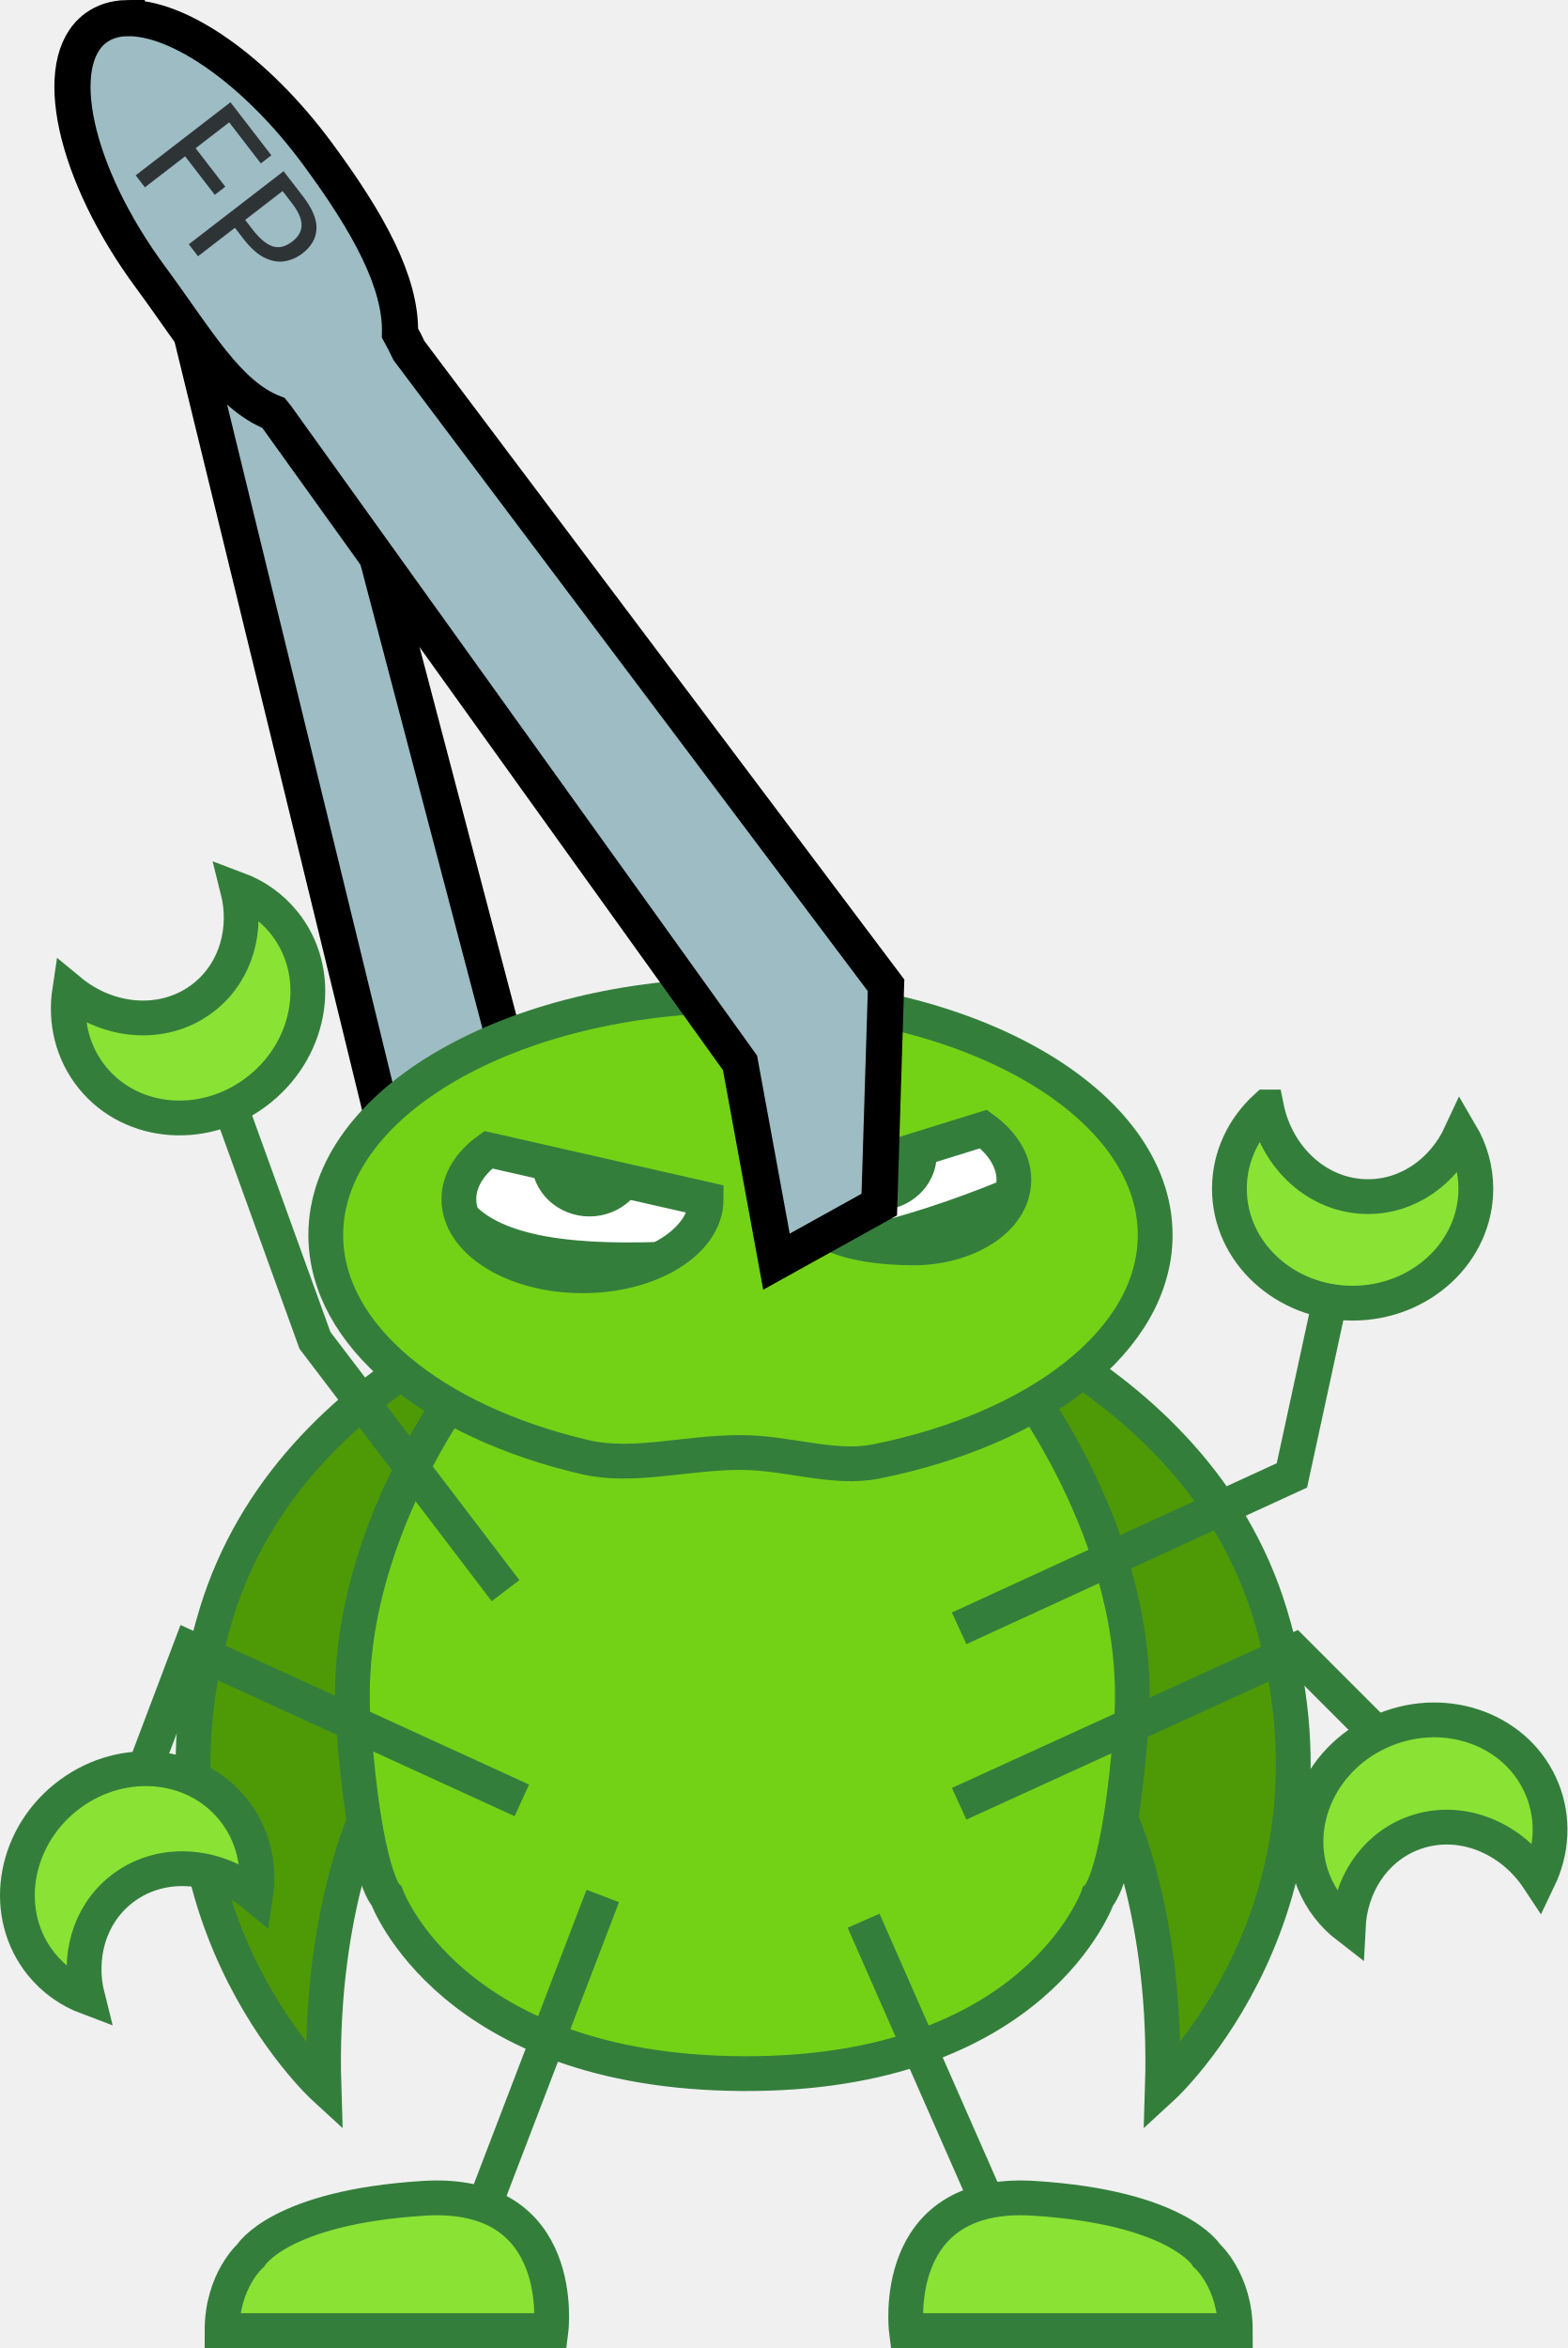
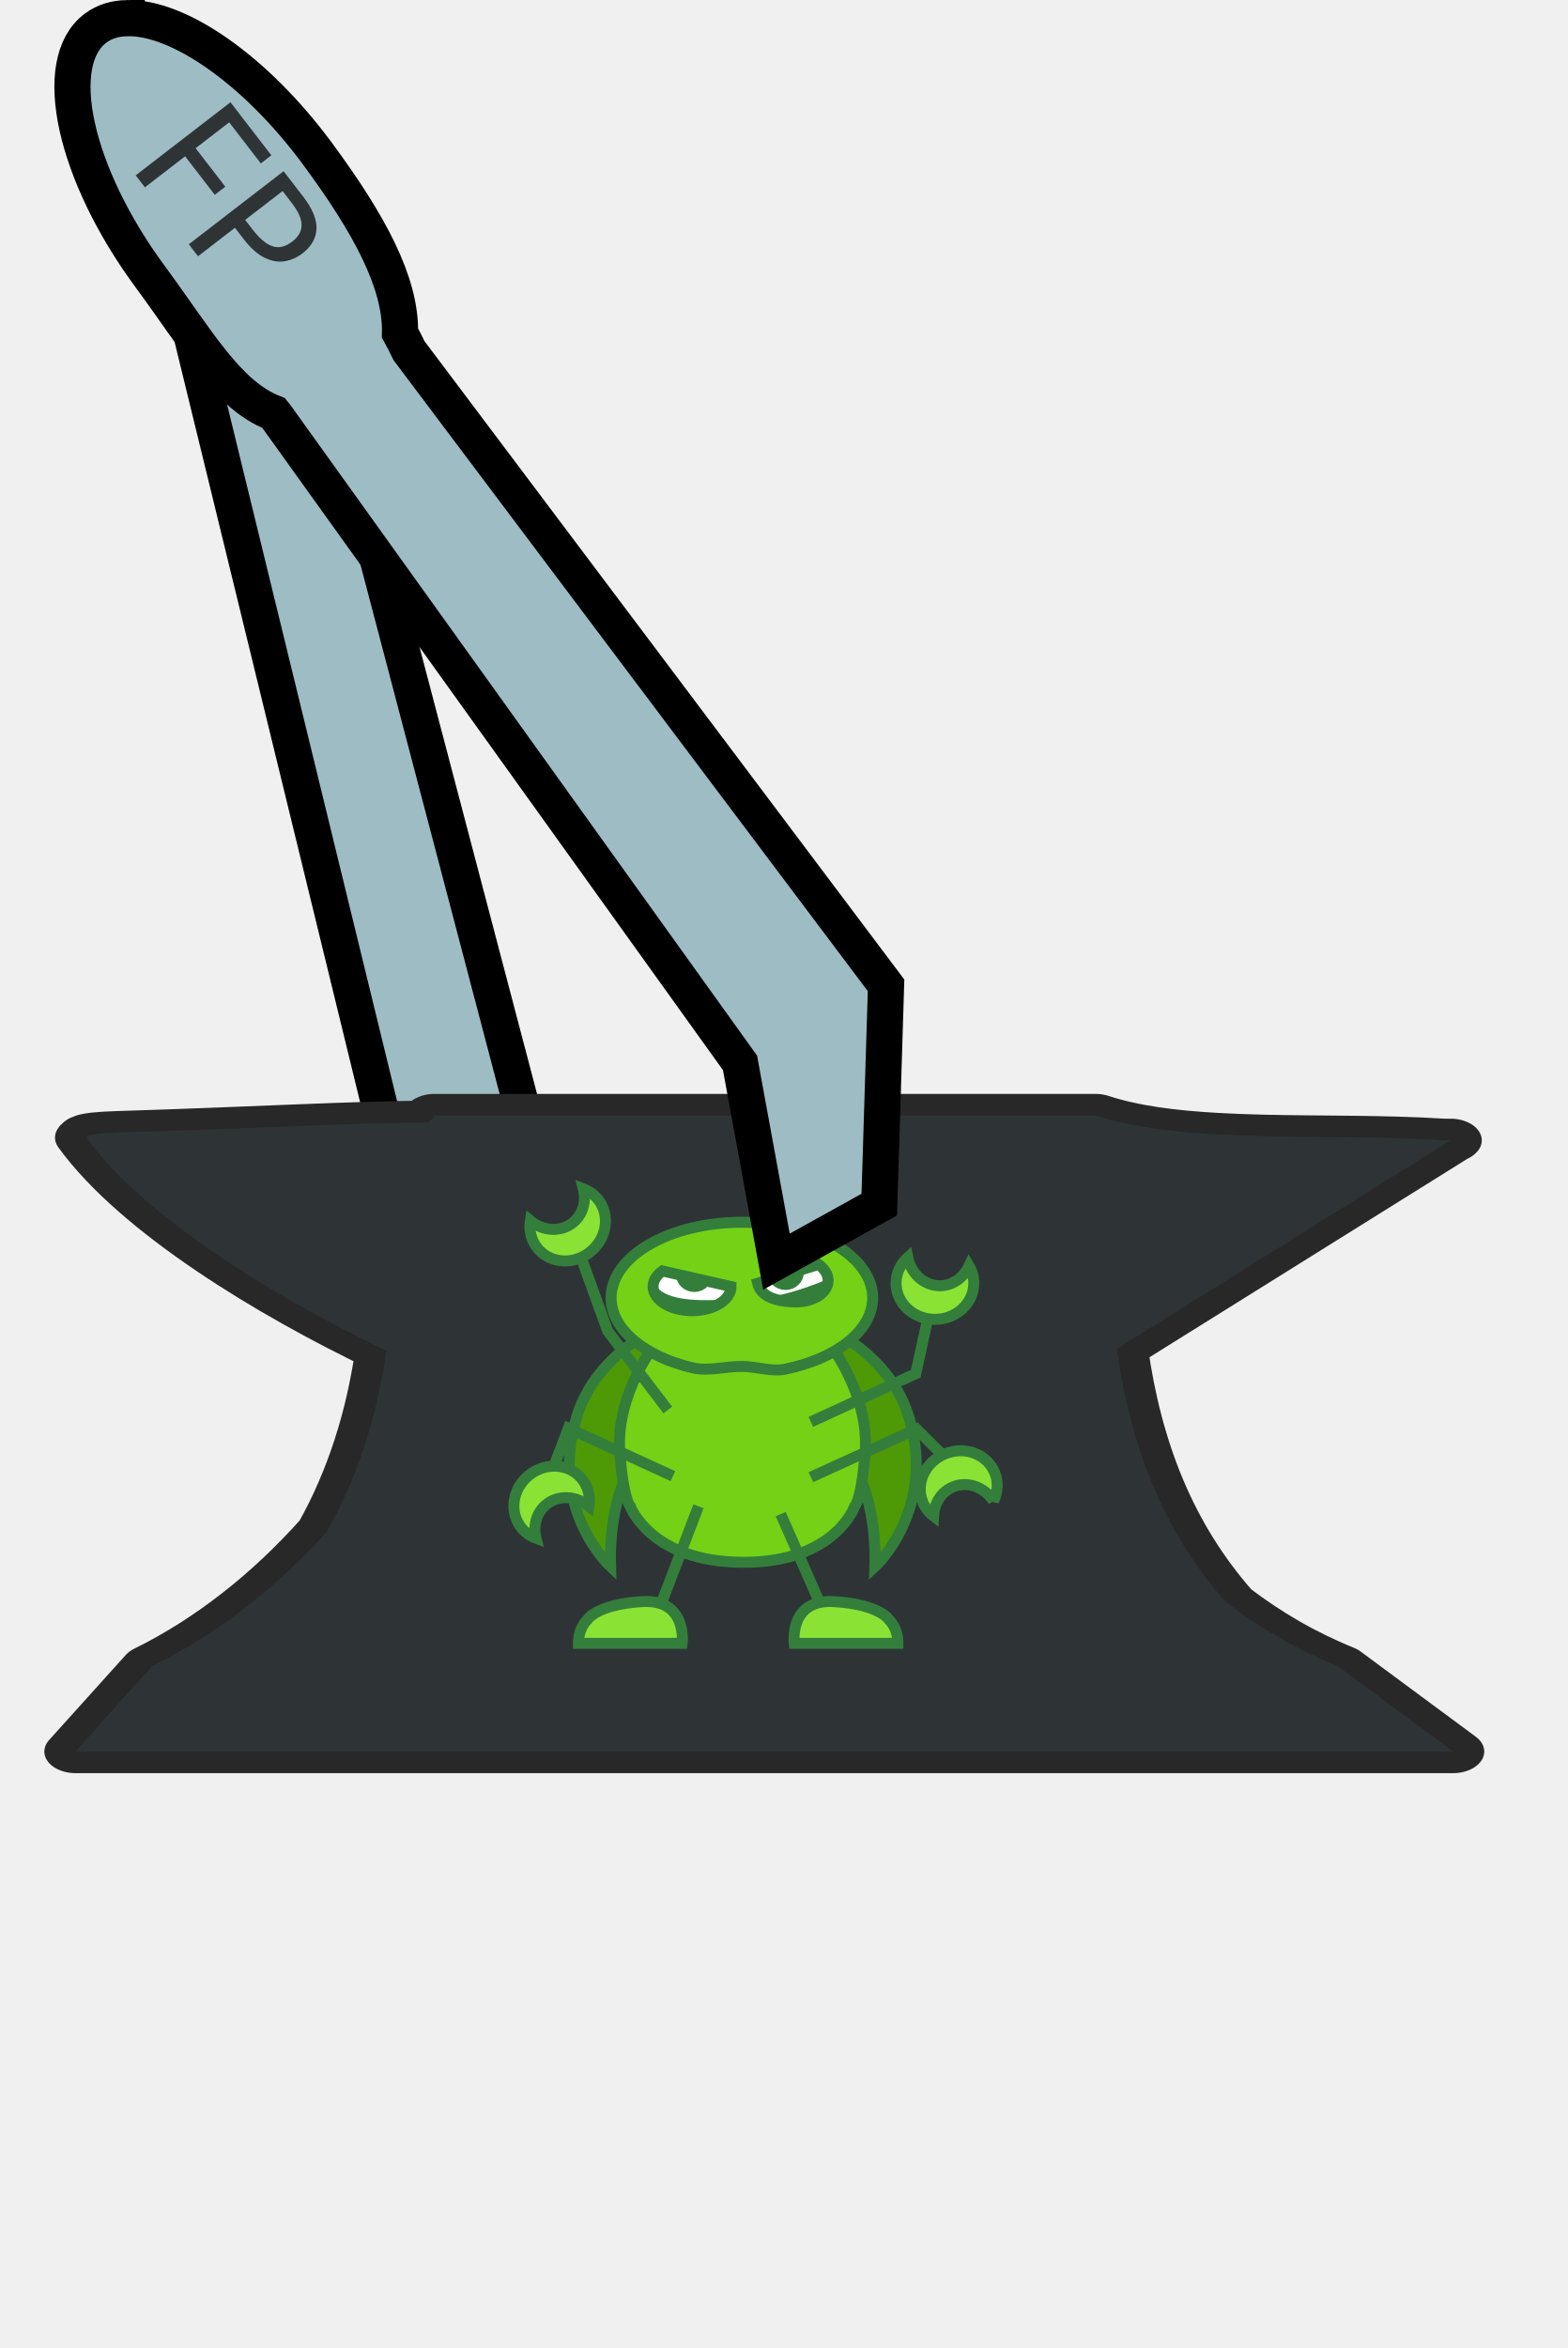
<svg xmlns="http://www.w3.org/2000/svg" xmlns:xlink="http://www.w3.org/1999/xlink" width="346.851" height="519.42" id="svg2" version="1.0">
  <defs id="defs4">
    <linearGradient y2="1.75" x2="56.994" y1="16.744" x1="55.207" gradientTransform="matrix(0.834879,0,0,0.468084,273.256,475.797)" gradientUnits="userSpaceOnUse" id="linearGradient2592" xlink:href="#linearGradient5529" />
    <linearGradient id="linearGradient2474">
      <stop style="stop-color: rgb(130, 130, 130); stop-opacity: 1;" offset="0" id="stop2476" />
      <stop style="stop-color: rgb(5, 5, 5); stop-opacity: 1;" offset="1" id="stop2478" />
    </linearGradient>
    <linearGradient id="linearGradient2480">
      <stop style="stop-color: black; stop-opacity: 1;" offset="0" id="stop2482" />
      <stop style="stop-color: rgb(211, 211, 211); stop-opacity: 0;" offset="1" id="stop2484" />
    </linearGradient>
    <linearGradient id="linearGradient2486">
      <stop style="stop-color: rgb(1, 1, 1); stop-opacity: 1;" offset="0" id="stop2488" />
      <stop style="stop-color: rgb(54, 54, 54); stop-opacity: 1;" offset="1" id="stop2490" />
    </linearGradient>
    <linearGradient xlink:href="#linearGradient5529" id="linearGradient2492" x1="53.616" y1="25.141" x2="55.366" y2="3.674" gradientUnits="userSpaceOnUse" />
    <linearGradient xlink:href="#linearGradient5529" id="linearGradient2494" x1="52.587" y1="42.964" x2="52.587" y2="23.705" gradientUnits="userSpaceOnUse" />
    <linearGradient xlink:href="#linearGradient5547" id="linearGradient2496" x1="86.267" y1="6.738" x2="86.871" y2="12.48" gradientUnits="userSpaceOnUse" />
    <linearGradient xlink:href="#linearGradient5547" id="linearGradient2498" x1="279.955" y1="494.68" x2="278.956" y2="504.062" gradientUnits="userSpaceOnUse" />
    <linearGradient xlink:href="#linearGradient5547" id="linearGradient2500" x1="52.62" y1="6.402" x2="54.429" y2="33.652" gradientUnits="userSpaceOnUse" />
    <linearGradient xlink:href="#linearGradient6477" id="linearGradient2502" x1="51.37" y1="31.824" x2="56.679" y2="-9.426" gradientUnits="userSpaceOnUse" />
    <linearGradient xlink:href="#linearGradient6477" id="linearGradient2504" gradientUnits="userSpaceOnUse" x1="49.87" y1="50.574" x2="54.558" y2="-1.647" />
    <linearGradient xlink:href="#linearGradient6477" id="linearGradient2506" gradientUnits="userSpaceOnUse" x1="268.62" y1="528.574" x2="275.179" y2="478.824" />
    <linearGradient xlink:href="#linearGradient5529" id="linearGradient2508" gradientUnits="userSpaceOnUse" x1="52.587" y1="42.964" x2="52.587" y2="30.652" gradientTransform="matrix(0.985196,0,0,0.984851,261.08,488.737)" />
    <linearGradient xlink:href="#linearGradient6477" id="linearGradient2510" gradientUnits="userSpaceOnUse" x1="51.37" y1="31.824" x2="56.679" y2="-9.426" gradientTransform="matrix(0.985196,0,0,0.984851,261.08,488.737)" />
    <linearGradient xlink:href="#linearGradient5529" id="linearGradient2512" gradientUnits="userSpaceOnUse" x1="55.207" y1="15.037" x2="57.841" y2="-3.397" gradientTransform="matrix(0.985196,0,0,0.984851,261.08,488.737)" />
    <linearGradient xlink:href="#linearGradient6477" id="linearGradient2514" gradientUnits="userSpaceOnUse" x1="268.62" y1="528.574" x2="275.179" y2="478.824" gradientTransform="matrix(0.985196,0,0,0.984851,4.64707,7.77293)" />
    <linearGradient xlink:href="#linearGradient6477" id="linearGradient2516" gradientUnits="userSpaceOnUse" x1="51.285" y1="44.741" x2="52.59" y2="9.401" gradientTransform="matrix(0.985196,0,0,0.984851,261.08,488.737)" />
    <linearGradient gradientTransform="matrix(0.985196,0,0,0.984851,261.08,488.737)" y2="9.401" x2="52.59" y1="44.741" x1="51.285" gradientUnits="userSpaceOnUse" id="linearGradient2803" xlink:href="#linearGradient6477" />
    <linearGradient gradientTransform="matrix(0.985196,0,0,0.984851,4.64707,7.77293)" y2="478.824" x2="275.179" y1="528.574" x1="268.62" gradientUnits="userSpaceOnUse" id="linearGradient2801" xlink:href="#linearGradient6477" />
    <linearGradient gradientTransform="matrix(0.985196,0,0,0.984851,261.08,488.737)" y2="-3.397" x2="57.841" y1="15.037" x1="55.207" gradientUnits="userSpaceOnUse" id="linearGradient2799" xlink:href="#linearGradient5529" />
    <linearGradient gradientTransform="matrix(0.985196,0,0,0.984851,261.08,488.737)" y2="-9.426" x2="56.679" y1="31.824" x1="51.37" gradientUnits="userSpaceOnUse" id="linearGradient2797" xlink:href="#linearGradient6477" />
    <linearGradient gradientTransform="matrix(0.985196,0,0,0.984851,261.08,488.737)" y2="30.652" x2="52.587" y1="42.964" x1="52.587" gradientUnits="userSpaceOnUse" id="linearGradient2795" xlink:href="#linearGradient5529" />
    <linearGradient y2="478.824" x2="275.179" y1="528.574" x1="268.62" gradientUnits="userSpaceOnUse" id="linearGradient2782" xlink:href="#linearGradient6477" />
    <linearGradient y2="-1.647" x2="54.558" y1="50.574" x1="49.87" gradientUnits="userSpaceOnUse" id="linearGradient2778" xlink:href="#linearGradient6477" />
    <linearGradient gradientUnits="userSpaceOnUse" y2="-9.426" x2="56.679" y1="31.824" x1="51.37" id="linearGradient6483" xlink:href="#linearGradient6477" />
    <linearGradient gradientUnits="userSpaceOnUse" y2="33.652" x2="54.429" y1="6.402" x1="52.62" id="linearGradient6460" xlink:href="#linearGradient5547" />
    <linearGradient gradientUnits="userSpaceOnUse" y2="504.062" x2="278.956" y1="494.68" x1="279.955" id="linearGradient6450" xlink:href="#linearGradient5547" />
    <linearGradient gradientUnits="userSpaceOnUse" y2="12.48" x2="86.871" y1="6.738" x1="86.267" id="linearGradient5553" xlink:href="#linearGradient5547" />
    <linearGradient gradientUnits="userSpaceOnUse" y2="23.705" x2="52.587" y1="42.964" x1="52.587" id="linearGradient5543" xlink:href="#linearGradient5529" />
    <linearGradient gradientUnits="userSpaceOnUse" y2="3.674" x2="55.366" y1="25.141" x1="53.616" id="linearGradient5535" xlink:href="#linearGradient5529" />
    <linearGradient id="linearGradient5529">
      <stop id="stop5531" offset="0" style="stop-color: rgb(1, 1, 1); stop-opacity: 1;" />
      <stop id="stop5533" offset="1" style="stop-color: rgb(54, 54, 54); stop-opacity: 1;" />
    </linearGradient>
    <linearGradient id="linearGradient5547">
      <stop id="stop5549" offset="0" style="stop-color: black; stop-opacity: 1;" />
      <stop id="stop5551" offset="1" style="stop-color: rgb(211, 211, 211); stop-opacity: 0;" />
    </linearGradient>
    <linearGradient id="linearGradient6477">
      <stop id="stop6479" offset="0" style="stop-color: rgb(130, 130, 130); stop-opacity: 1;" />
      <stop id="stop6481" offset="1" style="stop-color: rgb(5, 5, 5); stop-opacity: 1;" />
    </linearGradient>
    <linearGradient y2="520.984" x2="386.812" y1="520.984" x1="235.781" gradientTransform="matrix(1.25537,0,0,1.25537,-5.98635,-3.5668)" gradientUnits="userSpaceOnUse" id="linearGradient23623" xlink:href="#linearGradient15481" />
    <linearGradient y2="683.353" x2="636.842" y1="683.353" x1="538.309" gradientTransform="matrix(1.25537,0,0,1.25537,-5.98635,-3.5668)" gradientUnits="userSpaceOnUse" id="linearGradient23621" xlink:href="#linearGradient15481" />
    <linearGradient y2="707.165" x2="120.175" y1="707.165" x1="23.442" gradientTransform="matrix(1.25537,0,0,1.25537,-5.98635,-3.5668)" gradientUnits="userSpaceOnUse" id="linearGradient23619" xlink:href="#linearGradient15481" />
    <linearGradient y2="355.866" x2="140.504" y1="355.866" x1="43.77" gradientTransform="matrix(1.25537,0,0,1.25537,-5.98635,-3.5668)" gradientUnits="userSpaceOnUse" id="linearGradient23617" xlink:href="#linearGradient15481" />
    <linearGradient y2="436.344" x2="607.188" y1="436.344" x1="507.719" gradientTransform="matrix(1.25537,0,0,1.25537,-5.98635,-3.5668)" gradientUnits="userSpaceOnUse" id="linearGradient23615" xlink:href="#linearGradient15481" />
    <linearGradient y2="859.424" x2="511.085" y1="886.434" x1="411.694" gradientTransform="matrix(1.25537,0,0,1.25537,-5.98635,-3.5668)" gradientUnits="userSpaceOnUse" id="linearGradient23613" xlink:href="#linearGradient15481" />
    <linearGradient y2="859.424" x2="210.485" y1="875.103" x1="160.091" gradientTransform="matrix(1.25537,0,0,1.25537,-5.98635,-3.5668)" gradientUnits="userSpaceOnUse" id="linearGradient23611" xlink:href="#linearGradient15481" />
    <linearGradient y2="432.359" x2="479.062" y1="432.359" x1="146.656" gradientTransform="matrix(1.25537,0,0,1.25537,-5.98635,-3.5668)" gradientUnits="userSpaceOnUse" id="linearGradient23609" xlink:href="#linearGradient15481" />
    <linearGradient y2="643.141" x2="469.957" y1="643.141" x1="157.28" gradientTransform="matrix(1.25537,0,0,1.25537,-5.98635,-3.5668)" gradientUnits="userSpaceOnUse" id="linearGradient23607" xlink:href="#linearGradient15481" />
    <linearGradient gradientTransform="matrix(1.25537,0,0,1.25537,-5.98635,-3.5668)" gradientUnits="userSpaceOnUse" y2="520.984" x2="386.812" y1="520.984" x1="235.781" id="linearGradient19075" xlink:href="#linearGradient15481" />
    <linearGradient gradientTransform="matrix(1.25537,0,0,1.25537,-5.98635,-3.5668)" gradientUnits="userSpaceOnUse" y2="707.165" x2="120.175" y1="707.165" x1="23.442" id="linearGradient18182" xlink:href="#linearGradient15481" />
    <linearGradient gradientTransform="matrix(1.25537,0,0,1.25537,-5.98635,-3.5668)" gradientUnits="userSpaceOnUse" y2="355.866" x2="140.504" y1="355.866" x1="43.77" id="linearGradient18180" xlink:href="#linearGradient15481" />
    <linearGradient gradientTransform="matrix(1.25537,0,0,1.25537,-5.98635,-3.5668)" gradientUnits="userSpaceOnUse" y2="436.344" x2="607.188" y1="436.344" x1="507.719" id="linearGradient18178" xlink:href="#linearGradient15481" />
    <linearGradient gradientTransform="matrix(1.25537,0,0,1.25537,-5.98635,-3.5668)" gradientUnits="userSpaceOnUse" y2="683.353" x2="636.842" y1="683.353" x1="538.309" id="linearGradient18176" xlink:href="#linearGradient15481" />
    <linearGradient gradientTransform="matrix(1.25537,0,0,1.25537,-5.98635,-3.5668)" gradientUnits="userSpaceOnUse" y2="859.424" x2="210.485" y1="875.103" x1="160.091" id="linearGradient17283" xlink:href="#linearGradient15481" />
    <linearGradient gradientTransform="matrix(1.25537,0,0,1.25537,-5.98635,-3.5668)" gradientUnits="userSpaceOnUse" y2="859.424" x2="511.085" y1="886.434" x1="411.694" id="linearGradient17281" xlink:href="#linearGradient15481" />
    <linearGradient gradientTransform="matrix(1.25537,0,0,1.25537,-5.98635,-3.5668)" gradientUnits="userSpaceOnUse" y2="643.141" x2="469.957" y1="643.141" x1="157.28" id="linearGradient16388" xlink:href="#linearGradient15481" />
    <linearGradient gradientTransform="matrix(1.25537,0,0,1.25537,-5.98635,-3.5668)" gradientUnits="userSpaceOnUse" y2="432.359" x2="479.062" y1="432.359" x1="146.656" id="linearGradient15487" xlink:href="#linearGradient15481" />
    <linearGradient id="linearGradient15481">
      <stop id="stop15483" offset="0" style="stop-color: rgb(255, 144, 44); stop-opacity: 1;" />
      <stop id="stop15485" offset="1" style="stop-color: rgb(255, 190, 87); stop-opacity: 1;" />
    </linearGradient>
+     <linearGradient y2="1.75" x2="56.994" y1="16.744" x1="55.207" gradientTransform="matrix(0.834879, 0, 0, 0.468084, 273.256, 475.797)" gradientUnits="userSpaceOnUse" id="linearGradient2592-1" xlink:href="#linearGradient5529-4" />
+     <linearGradient id="linearGradient2474-3">
+       <stop style="stop-color: rgb(130, 130, 130); stop-opacity: 1;" offset="0" id="stop2476-4" />
+       <stop style="stop-color: rgb(5, 5, 5); stop-opacity: 1;" offset="1" id="stop2478-8" />
+     </linearGradient>
+     <linearGradient id="linearGradient2480-7">
+       <stop style="stop-color: black; stop-opacity: 1;" offset="0" id="stop2482-8" />
+       <stop style="stop-color: rgb(211, 211, 211); stop-opacity: 0;" offset="1" id="stop2484-7" />
+     </linearGradient>
+     <linearGradient id="linearGradient2486-8">
+       <stop style="stop-color: rgb(1, 1, 1); stop-opacity: 1;" offset="0" id="stop2488-0" />
+       <stop style="stop-color: rgb(54, 54, 54); stop-opacity: 1;" offset="1" id="stop2490-4" />
+     </linearGradient>
+     <linearGradient xlink:href="#linearGradient5529-4" id="linearGradient2492-9" x1="53.616" y1="25.141" x2="55.366" y2="3.674" gradientUnits="userSpaceOnUse" />
+     <linearGradient xlink:href="#linearGradient5529-4" id="linearGradient2494-4" x1="52.587" y1="42.964" x2="52.587" y2="23.705" gradientUnits="userSpaceOnUse" />
+     <linearGradient xlink:href="#linearGradient5547-4" id="linearGradient2496-0" x1="86.267" y1="6.738" x2="86.871" y2="12.48" gradientUnits="userSpaceOnUse" />
+     <linearGradient xlink:href="#linearGradient5547-4" id="linearGradient2498-3" x1="279.955" y1="494.68" x2="278.956" y2="504.062" gradientUnits="userSpaceOnUse" />
+     <linearGradient xlink:href="#linearGradient5547-4" id="linearGradient2500-9" x1="52.62" y1="6.402" x2="54.429" y2="33.652" gradientUnits="userSpaceOnUse" />
+     <linearGradient xlink:href="#linearGradient6477-2" id="linearGradient2502-1" x1="51.37" y1="31.824" x2="56.679" y2="-9.426" gradientUnits="userSpaceOnUse" />
+     <linearGradient xlink:href="#linearGradient6477-2" id="linearGradient2504-8" gradientUnits="userSpaceOnUse" x1="49.87" y1="50.574" x2="54.558" y2="-1.647" />
+     <linearGradient xlink:href="#linearGradient6477-2" id="linearGradient2506-0" gradientUnits="userSpaceOnUse" x1="268.62" y1="528.574" x2="275.179" y2="478.824" />
+     <linearGradient xlink:href="#linearGradient5529-4" id="linearGradient2508-7" gradientUnits="userSpaceOnUse" x1="52.587" y1="42.964" x2="52.587" y2="30.652" gradientTransform="matrix(0.985196, 0, 0, 0.984851, 261.08, 488.737)" />
+     <linearGradient xlink:href="#linearGradient6477-2" id="linearGradient2510-8" gradientUnits="userSpaceOnUse" x1="51.37" y1="31.824" x2="56.679" y2="-9.426" gradientTransform="matrix(0.985196, 0, 0, 0.984851, 261.08, 488.737)" />
+     <linearGradient xlink:href="#linearGradient5529-4" id="linearGradient2512-0" gradientUnits="userSpaceOnUse" x1="55.207" y1="15.037" x2="57.841" y2="-3.397" gradientTransform="matrix(0.985196, 0, 0, 0.984851, 261.08, 488.737)" />
+     <linearGradient xlink:href="#linearGradient6477-2" id="linearGradient2514-9" gradientUnits="userSpaceOnUse" x1="268.62" y1="528.574" x2="275.179" y2="478.824" gradientTransform="matrix(0.985196, 0, 0, 0.984851, 4.64707, 7.77293)" />
+     <linearGradient xlink:href="#linearGradient6477-2" id="linearGradient2516-2" gradientUnits="userSpaceOnUse" x1="51.285" y1="44.741" x2="52.59" y2="9.401" gradientTransform="matrix(0.985196, 0, 0, 0.984851, 261.08, 488.737)" />
+     <linearGradient gradientTransform="matrix(0.985196, 0, 0, 0.984851, 261.08, 488.737)" y2="9.401" x2="52.59" y1="44.741" x1="51.285" gradientUnits="userSpaceOnUse" id="linearGradient2803-6" xlink:href="#linearGradient6477-2" />
+     <linearGradient gradientTransform="matrix(0.985196, 0, 0, 0.984851, 4.64707, 7.77293)" y2="478.824" x2="275.179" y1="528.574" x1="268.62" gradientUnits="userSpaceOnUse" id="linearGradient2801-1" xlink:href="#linearGradient6477-2" />
+     <linearGradient gradientTransform="matrix(0.985196, 0, 0, 0.984851, 261.08, 488.737)" y2="-3.397" x2="57.841" y1="15.037" x1="55.207" gradientUnits="userSpaceOnUse" id="linearGradient2799-0" xlink:href="#linearGradient5529-4" />
+     <linearGradient gradientTransform="matrix(0.985196, 0, 0, 0.984851, 261.08, 488.737)" y2="-9.426" x2="56.679" y1="31.824" x1="51.37" gradientUnits="userSpaceOnUse" id="linearGradient2797-8" xlink:href="#linearGradient6477-2" />
+     <linearGradient gradientTransform="matrix(0.985196, 0, 0, 0.984851, 261.08, 488.737)" y2="30.652" x2="52.587" y1="42.964" x1="52.587" gradientUnits="userSpaceOnUse" id="linearGradient2795-2" xlink:href="#linearGradient5529-4" />
+     <linearGradient y2="478.824" x2="275.179" y1="528.574" x1="268.62" gradientUnits="userSpaceOnUse" id="linearGradient2782-6" xlink:href="#linearGradient6477-2" />
+     <linearGradient y2="-1.647" x2="54.558" y1="50.574" x1="49.87" gradientUnits="userSpaceOnUse" id="linearGradient2778-8" xlink:href="#linearGradient6477-2" />
+     <linearGradient gradientUnits="userSpaceOnUse" y2="-9.426" x2="56.679" y1="31.824" x1="51.37" id="linearGradient6483-3" xlink:href="#linearGradient6477-2" />
+     <linearGradient gradientUnits="userSpaceOnUse" y2="33.652" x2="54.429" y1="6.402" x1="52.62" id="linearGradient6460-2" xlink:href="#linearGradient5547-4" />
+     <linearGradient gradientUnits="userSpaceOnUse" y2="504.062" x2="278.956" y1="494.68" x1="279.955" id="linearGradient6450-9" xlink:href="#linearGradient5547-4" />
+     <linearGradient gradientUnits="userSpaceOnUse" y2="12.48" x2="86.871" y1="6.738" x1="86.267" id="linearGradient5553-3" xlink:href="#linearGradient5547-4" />
+     <linearGradient gradientUnits="userSpaceOnUse" y2="23.705" x2="52.587" y1="42.964" x1="52.587" id="linearGradient5543-6" xlink:href="#linearGradient5529-4" />
+     <linearGradient gradientUnits="userSpaceOnUse" y2="3.674" x2="55.366" y1="25.141" x1="53.616" id="linearGradient5535-1" xlink:href="#linearGradient5529-4" />
+     <linearGradient id="linearGradient5529-4">
+       <stop id="stop5531-6" offset="0" style="stop-color: rgb(1, 1, 1); stop-opacity: 1;" />
+       <stop id="stop5533-8" offset="1" style="stop-color: rgb(54, 54, 54); stop-opacity: 1;" />
+     </linearGradient>
+     <linearGradient id="linearGradient5547-4">
+       <stop id="stop5549-8" offset="0" style="stop-color: black; stop-opacity: 1;" />
+       <stop id="stop5551-4" offset="1" style="stop-color: rgb(211, 211, 211); stop-opacity: 0;" />
+     </linearGradient>
+     <linearGradient id="linearGradient6477-2">
+       <stop id="stop6479-7" offset="0" style="stop-color: rgb(130, 130, 130); stop-opacity: 1;" />
+       <stop id="stop6481-3" offset="1" style="stop-color: rgb(5, 5, 5); stop-opacity: 1;" />
+     </linearGradient>
  </defs>
  <g id="layer1" transform="translate(847.7425,-52.72223)" />
  <g id="layer2" transform="translate(847.7425,-52.72223)">
-     <g id="g1741">
-       <g id="g1688">
-         <path style="fill:#9ebcc4;fill-opacity:1;stroke:#000000;stroke-width:8;stroke-miterlimit:4;stroke-opacity:1;stroke-dasharray:none" d="m -731.469,341.911 18.183,-8.586 -17.173,-28.789 -51.013,-193.949 -25.759,8.586 46.972,192.434 28.789,30.305 z" id="path130" />
-         <g id="g1653" transform="matrix(0.4411524,0,0,0.4411524,-404.4006,-126.3685)" style="stroke:#347e3c;stroke-width:17.45;stroke-miterlimit:4;stroke-opacity:1;stroke-dasharray:none">
-           <path id="path20849" d="m -772.876,947.056 280.482,0 9.841,51.668 c 0,0 -76.271,35.675 -129.169,35.675 -52.898,0 -215.282,29.524 -161.154,-87.343 z" style="color:#000000;fill:#ffffff;fill-opacity:1;fill-rule:nonzero;stroke:#347e3c;stroke-width:17.45;stroke-miterlimit:4;stroke-opacity:1;stroke-dasharray:none;marker:none;visibility:visible;display:inline;overflow:visible" />
-           <path transform="matrix(1.25537,0,0,1.25537,-881.151,459.2885)" style="fill:#000000;fill-opacity:1;stroke:#347e3c;stroke-width:13.901;stroke-miterlimit:4;stroke-opacity:1;stroke-dasharray:none" id="path10142" d="m 268.715,418.69 c 0,8.42 -7.253,15.246 -16.199,15.246 -8.947,0 -16.199,-6.826 -16.199,-15.246 0,-8.42 7.253,-15.246 16.199,-15.246 8.947,0 16.199,6.826 16.199,15.246 z" />
-           <path id="path4767" d="m -820.951,1316.405 c 0,0 -24.211,51.111 -21.521,136.297 0,0 -98.816,-90.566 -53.981,-237.624 18.987,-62.279 64.222,-104.294 110.066,-132.039 l 28.204,10.089 -62.768,223.276 z" style="color:#000000;fill:#4e9a06;fill-opacity:1;fill-rule:nonzero;stroke:#347e3c;stroke-width:17.45;stroke-miterlimit:4;stroke-opacity:1;stroke-dasharray:none;marker:none;visibility:visible;display:inline;overflow:visible" />
-           <path style="color:#000000;fill:#4e9a06;fill-opacity:1;fill-rule:nonzero;stroke:#347e3c;stroke-width:17.45;stroke-miterlimit:4;stroke-opacity:1;stroke-dasharray:none;marker:none;visibility:visible;display:inline;overflow:visible" d="m -443.42,1316.405 c 0,0 24.211,51.111 21.521,136.297 0,0 98.816,-90.566 53.981,-237.624 -18.988,-62.279 -64.222,-104.294 -110.066,-132.039 l -28.204,10.089 62.769,223.276 z" id="path4796" />
-           <path d="m -497.149,1093.923 c 0,0 66.598,82.243 59.696,176.078 -5.714,77.683 -16.747,86.926 -16.747,86.926 0,0 -31.102,89.658 -178.386,88.861 -146.487,-0.797 -178.386,-88.861 -178.386,-88.861 0,0 -11.033,-9.243 -16.747,-86.926 -6.903,-93.835 59.696,-176.078 59.696,-176.078 l 270.875,0 z" style="color:#000000;fill:#73d216;fill-opacity:1;fill-rule:nonzero;stroke:#347e3c;stroke-width:17.45;stroke-miterlimit:4;stroke-opacity:1;stroke-dasharray:none;marker:none;visibility:visible;display:inline;overflow:visible" id="path4776" />
-           <path transform="matrix(1.25537,0,0,1.25537,-1026.294,462.4784)" d="m 268.715,418.69 c 0,8.42 -7.253,15.246 -16.199,15.246 -8.947,0 -16.199,-6.826 -16.199,-15.246 0,-8.42 7.253,-15.246 16.199,-15.246 8.947,0 16.199,6.826 16.199,15.246 z" id="path4798" style="fill:#000000;fill-opacity:1;stroke:#347e3c;stroke-width:13.901;stroke-miterlimit:4;stroke-opacity:1;stroke-dasharray:none" />
-           <path id="path8355" d="m -633.559,905.106 c -114.834,0 -207.999,53.836 -207.999,120.162 0,50.385 53.763,93.54 129.947,111.373 24.104,5.642 50.452,-2.322 78.052,-2.322 23.809,0 46.689,8.759 68,4.502 81.476,-16.276 140.038,-60.978 140.038,-113.553 0,-66.327 -93.204,-120.162 -208.038,-120.162 z m -126.439,77.401 c 0,10e-6 109.256,24.833 109.256,24.833 10e-6,21.167 -27.783,38.367 -62.023,38.367 -34.24,-1e-4 -62.023,-17.2 -62.023,-38.367 0,-9.478 5.561,-18.138 14.79,-24.833 z m 248.367,-10.384 c 9.229,6.695 15.221,15.786 15.221,25.264 0,21.167 -25.387,34.327 -50.058,34.326 -34.24,0 -56.879,-9.171 -62.062,-29.54 0,0 96.899,-30.05 96.899,-30.05 z" style="fill:#73d216;fill-opacity:1;stroke:#347e3c;stroke-width:17.45;stroke-miterlimit:4;stroke-opacity:1;stroke-dasharray:none" />
-           <path id="path11042" d="M -751.389,1203.603 -846.971,1078.133 -894.903,945.615" style="color:#000000;fill:none;stroke:#347e3c;stroke-width:17.45;stroke-linecap:butt;stroke-linejoin:miter;stroke-miterlimit:4;stroke-opacity:1;stroke-dasharray:none;stroke-dashoffset:0;marker:none;visibility:visible;display:inline;overflow:visible" />
-           <path id="path11044" d="m -743.212,1308.772 -166.353,-76.128 -25.376,67.105" style="color:#000000;fill:none;stroke:#347e3c;stroke-width:17.45;stroke-linecap:butt;stroke-linejoin:miter;stroke-miterlimit:4;stroke-opacity:1;stroke-dasharray:none;stroke-dashoffset:0;marker:none;visibility:visible;display:inline;overflow:visible" />
-           <path id="path11046" d="m -523.852,1310.463 168.044,-76.692 47.932,47.932" style="color:#000000;fill:none;stroke:#347e3c;stroke-width:17.45;stroke-linecap:butt;stroke-linejoin:miter;stroke-miterlimit:4;stroke-opacity:1;stroke-dasharray:none;stroke-dashoffset:0;marker:none;visibility:visible;display:inline;overflow:visible" />
-           <path id="path11048" d="m -523.852,1222.494 166.917,-76.692 20.301,-93.609" style="color:#000000;fill:none;stroke:#347e3c;stroke-width:17.45;stroke-linecap:butt;stroke-linejoin:miter;stroke-miterlimit:4;stroke-opacity:1;stroke-dasharray:none;stroke-dashoffset:0;marker:none;visibility:visible;display:inline;overflow:visible" />
-           <path id="path11050" d="m -571.784,1369.11 72.18,164.097" style="color:#000000;fill:none;stroke:#347e3c;stroke-width:17.45;stroke-linecap:butt;stroke-linejoin:miter;stroke-miterlimit:4;stroke-opacity:1;stroke-dasharray:none;stroke-dashoffset:0;marker:none;visibility:visible;display:inline;overflow:visible" />
-           <path id="path11052" d="m -702.611,1356.704 -71.052,185.526" style="color:#000000;fill:none;stroke:#347e3c;stroke-width:17.45;stroke-linecap:butt;stroke-linejoin:miter;stroke-miterlimit:4;stroke-opacity:1;stroke-dasharray:none;stroke-dashoffset:0;marker:none;visibility:visible;display:inline;overflow:visible" />
-           <path id="path4765" d="m -893.583,1574.653 164.991,0 c 0,0 8.967,-70.839 -63.665,-66.355 -72.632,4.483 -86.979,28.694 -86.979,28.694 0,0 -14.347,12.554 -14.347,37.661 z" style="color:#000000;fill:#8ae234;fill-opacity:1;fill-rule:nonzero;stroke:#347e3c;stroke-width:17.45;stroke-miterlimit:4;stroke-opacity:1;stroke-dasharray:none;marker:none;visibility:visible;display:inline;overflow:visible" />
-           <path style="color:#000000;fill:#8ae234;fill-opacity:1;fill-rule:nonzero;stroke:#347e3c;stroke-width:17.45;stroke-miterlimit:4;stroke-opacity:1;stroke-dasharray:none;marker:none;visibility:visible;display:inline;overflow:visible" d="m -385.321,1574.653 -164.991,0 c 0,0 -8.967,-70.839 63.665,-66.355 72.632,4.483 86.979,28.694 86.979,28.694 0,0 14.347,12.554 14.347,37.661 z" id="path11036" />
-           <path id="path4783" d="m -369.736,961.056 c -11.451,10.424 -18.556,24.936 -18.556,40.996 0,31.695 27.671,57.394 61.788,57.394 34.116,0 61.827,-25.699 61.827,-57.394 0,-9.935 -2.746,-19.308 -7.532,-27.461 -8.633,18.643 -26.243,31.423 -46.566,31.423 -24.946,0 -45.783,-19.241 -50.96,-44.958 z" style="fill:#8ae234;fill-opacity:1;stroke:#347e3c;stroke-width:17.45;stroke-miterlimit:4;stroke-opacity:1;stroke-dasharray:none" />
-           <path style="fill:#8ae234;fill-opacity:1;stroke:#347e3c;stroke-width:17.45;stroke-miterlimit:4;stroke-opacity:1;stroke-dasharray:none" d="m -970.041,902.801 c -2.325,15.31 1.3,31.055 11.418,43.527 19.969,24.614 57.648,27.137 84.142,5.643 26.494,-21.494 31.823,-58.909 11.854,-83.523 -6.26,-7.716 -14.296,-13.264 -23.151,-16.58 5.041,19.917 -0.582,40.936 -16.365,53.741 -19.372,15.716 -47.676,13.902 -67.899,-2.807 z" id="path4790" />
-           <path id="path4792" d="m -876.734,1356.652 c 2.325,-15.31 -1.3,-31.055 -11.418,-43.527 -19.969,-24.614 -57.648,-27.137 -84.142,-5.643 -26.494,21.494 -31.822,58.909 -11.854,83.523 6.26,7.716 14.297,13.264 23.151,16.58 -5.041,-19.917 0.582,-40.937 16.365,-53.741 19.372,-15.716 47.676,-13.902 67.899,2.807 z" style="fill:#8ae234;fill-opacity:1;stroke:#347e3c;stroke-width:17.45;stroke-miterlimit:4;stroke-opacity:1;stroke-dasharray:none" />
-           <path style="fill:#8ae234;fill-opacity:1;stroke:#347e3c;stroke-width:17.45;stroke-miterlimit:4;stroke-opacity:1;stroke-dasharray:none" d="m -233.207,1348.259 c 6.709,-13.956 7.857,-30.073 1.837,-44.962 -11.88,-29.385 -47.166,-42.838 -78.796,-30.051 -31.629,12.787 -47.687,46.999 -35.807,76.384 3.724,9.211 9.782,16.871 17.276,22.636 1.017,-20.52 12.552,-38.969 31.393,-46.587 23.127,-9.35 49.657,0.678 64.096,22.579 z" id="path4794" />
+     <path style="fill:#9ebcc4;fill-opacity:1;stroke:#000000;stroke-width:8;stroke-miterlimit:4;stroke-opacity:1;stroke-dasharray:none" d="m -731.469,341.911 18.183,-8.586 -17.173,-28.789 -51.013,-193.949 -25.759,8.586 46.972,192.434 28.789,30.305 z" id="path130" />
+     <g id="g570" transform="translate(-4.545314,-18.18126)">
+       <g style="fill:#2e3436" transform="matrix(3.452544,0,0,2.392179,-1975.91,-864.3202)" id="g3356">
+         <g style="fill:#2e3436" id="g3344">
+           <path id="path2530" d="m 394.374,520.452 26.67,-24.042 -27.781,0.437 1.111,23.604 z" style="fill:#2e3436;fill-opacity:1;fill-rule:evenodd;stroke:none;stroke-width:1px;marker:none;visibility:visible;display:inline;overflow:visible" />
+           <path id="path2532" d="m 398.285,494.106 -42.349,0 -0.374,0.649 c -4.718,0.031 -11.26,0.546 -19.872,0.931 -10.264,0.458 21.863,5.017 21.863,5.017 0.924,-0.49 38.528,0.812 39.881,0.299 l 1.819,-2.688 c 0.977,-2.326 14.353,-1.1 21.829,-1.868 -7.932,-0.817 -16.956,0.43 -22.798,-2.34 z" style="fill:#2e3436;fill-opacity:1;fill-rule:evenodd;stroke:none" />
+           <path id="path2534" d="m 353.345,516.203 c -6.912,-4.699 -15.866,-12.352 -19.726,-20.051 8.447,2.282 18.857,2.145 19.549,2.137 1.986,7.312 0.133,11.954 0.176,17.914 z" style="fill:#2e3436;fill-opacity:1;fill-rule:evenodd;stroke:none;stroke-width:1px;marker:none;visibility:visible;display:inline;overflow:visible" />
+           <path id="path2536" d="m 353.117,498.263 c 1.329,24.806 -3.473,43.044 -20.2,54.679 l 88.288,0 c -18.429,-10.477 -22.858,-28.72 -21.927,-54.679 l -46.161,0 z" style="fill:#2e3436;fill-opacity:1;fill-rule:evenodd;stroke:none" />
+           <path id="path2416" d="m 355.935,494.11 -0.374,0.625 c -4.718,0.031 -11.257,0.574 -19.869,0.959 -1.283,0.057 -1.92,0.165 -2.024,0.333 -0.026,0.042 -0.005,0.077 0.031,0.125 -0.03,-0.008 -0.064,0.008 -0.093,0 3.771,7.521 12.405,14.994 19.246,19.716 -0.607,6.042 -1.827,11.59 -3.768,16.59 -3.217,5.204 -7.037,9.604 -11.242,12.588 l -4.92,7.878 88.288,0 -7.381,-7.878 c -2.614,-1.525 -5.013,-3.542 -7.163,-5.919 -3.982,-6.519 -6.125,-14.344 -7.007,-23.467 L 420.991,496.444 c 0.01,10e-4 0.021,-0.001 0.031,0 l 0.031,-0.042 -0.467,0 c -3.823,-0.352 -7.865,-0.244 -11.678,-0.375 -0.994,-0.034 -1.974,-0.09 -2.927,-0.167 -2.86,-0.23 -5.501,-0.712 -7.692,-1.751 l -42.353,0 z" style="fill:#2e3436;fill-opacity:1;fill-rule:evenodd;stroke:#282828;stroke-width:4;stroke-linecap:butt;stroke-linejoin:round;stroke-miterlimit:4;stroke-opacity:1;stroke-dasharray:none;stroke-dashoffset:0;marker:none;visibility:visible;display:inline;overflow:visible" />
+           <path id="path2404" d="m 337.826,545.034 -4.905,7.889 88.288,0 -7.381,-7.889 c -13.608,-7.937 -21.126,-28.795 -20.429,-48.215 l -34.848,0 c 0.995,18.573 -8.34,39.427 -20.725,48.215 z" style="fill:#2e3436;fill-opacity:1;fill-rule:evenodd;stroke:none;stroke-width:1px;marker:none;visibility:visible;display:inline;overflow:visible" />
+           <path id="path2406" d="m 394.374,520.452 26.67,-24.042 -27.781,0.437 1.111,23.604 z" style="fill:#2e3436;fill-opacity:1;fill-rule:evenodd;stroke:none;stroke-width:1px;marker:none;visibility:visible;display:inline;overflow:visible" />
+           <path id="path2408" d="m 398.285,494.106 -42.349,0 -0.374,0.649 c -4.718,0.031 -11.26,0.546 -19.872,0.931 -10.264,0.458 21.863,5.017 21.863,5.017 0.924,-0.49 38.528,0.812 39.881,0.299 l 1.819,-2.688 c 0.977,-2.326 14.353,-1.1 21.829,-1.868 -7.932,-0.817 -16.956,0.43 -22.798,-2.34 z" style="fill:#2e3436;fill-opacity:1;fill-rule:evenodd;stroke:none" />
+           <path id="path2410" d="m 353.345,516.203 c -6.912,-4.699 -15.866,-12.352 -19.726,-20.051 8.447,2.282 18.857,2.145 19.549,2.137 1.986,7.312 0.133,11.954 0.176,17.914 z" style="fill:#2e3436;fill-opacity:1;fill-rule:evenodd;stroke:none;stroke-width:1px;marker:none;visibility:visible;display:inline;overflow:visible" />
+           <path id="path2412" d="m 353.117,498.263 c 1.329,24.806 -3.473,43.044 -20.2,54.679 l 88.288,0 c -18.429,-10.477 -22.858,-28.72 -21.927,-54.679 l -46.161,0 z" style="fill:#2e3436;fill-opacity:1;fill-rule:evenodd;stroke:none" />
        </g>
-         <path style="fill:#9ebcc4;fill-opacity:1;stroke:#000000;stroke-width:8;stroke-miterlimit:4;stroke-opacity:1;stroke-dasharray:none" d="m -819.704,56.728 c -2.631,0.071 -4.929,0.774 -6.844,2.188 -10.212,7.537 -4.803,32.202 12.094,55.094 10.323,13.985 16.983,26.069 27.257,30.083 l 0.681,0.855 102.531,142.906 8.062,43.969 22.75,-12.625 1.5,-48.5 -105.562,-140.406 -1,-2.031 -0.99,-1.843 c 0.245,-11.247 -6.929,-24.336 -18.26,-39.688 -13.729,-18.6 -30.819,-30.308 -42.219,-30 z" id="path128" />
+         <g style="fill:#2e3436" id="g3338" transform="translate(0.176252,0)" />
      </g>
-       <text transform="matrix(0.610514,0.7920055,-0.7920055,0.610514,0,0)" id="text1712" y="703.505" x="-430.344" style="font-size:37.099px;font-style:normal;font-variant:normal;font-weight:normal;font-stretch:condensed;text-align:start;line-height:100%;writing-mode:lr-tb;text-anchor:start;fill:#2e3436;fill-opacity:1;font-family:Futura BdCn BT;-inkscape-font-specification:Futura BdCn BT Condensed" xml:space="preserve">
-         <tspan style="font-size:37.099px;font-style:normal;font-variant:normal;font-weight:normal;font-stretch:normal;text-align:start;line-height:100%;writing-mode:lr-tb;text-anchor:start;fill:#2e3436;fill-opacity:1;font-family:ChunkFive;-inkscape-font-specification:ChunkFive" y="703.505" x="-430.344" id="tspan1714">FP</tspan>
-       </text>
+       <g style="stroke:#347e3c;stroke-width:17.45;stroke-miterlimit:4;stroke-opacity:1;stroke-dasharray:none" transform="matrix(0.1391178,0,0,0.1391178,-590.8917,215.3772)" id="g1653">
+         <path style="color:#000000;fill:#ffffff;fill-opacity:1;fill-rule:nonzero;stroke:#347e3c;stroke-width:17.45;stroke-miterlimit:4;stroke-opacity:1;stroke-dasharray:none;marker:none;visibility:visible;display:inline;overflow:visible" d="m -772.876,947.056 280.482,0 9.841,51.668 c 0,0 -76.271,35.675 -129.169,35.675 -52.898,0 -215.282,29.524 -161.154,-87.343 z" id="path20849" />
+         <path d="m 268.715,418.69 c 0,8.42 -7.253,15.246 -16.199,15.246 -8.947,0 -16.199,-6.826 -16.199,-15.246 0,-8.42 7.253,-15.246 16.199,-15.246 8.947,0 16.199,6.826 16.199,15.246 z" id="path10142" style="fill:#000000;fill-opacity:1;stroke:#347e3c;stroke-width:13.901;stroke-miterlimit:4;stroke-opacity:1;stroke-dasharray:none" transform="matrix(1.25537,0,0,1.25537,-881.151,459.2885)" />
+         <path style="color:#000000;fill:#4e9a06;fill-opacity:1;fill-rule:nonzero;stroke:#347e3c;stroke-width:17.45;stroke-miterlimit:4;stroke-opacity:1;stroke-dasharray:none;marker:none;visibility:visible;display:inline;overflow:visible" d="m -820.951,1316.405 c 0,0 -24.211,51.111 -21.521,136.297 0,0 -98.816,-90.566 -53.981,-237.624 18.987,-62.279 64.222,-104.294 110.066,-132.039 l 28.204,10.089 -62.768,223.276 z" id="path4767" />
+         <path id="path4796" d="m -443.42,1316.405 c 0,0 24.211,51.111 21.521,136.297 0,0 98.816,-90.566 53.981,-237.624 -18.988,-62.279 -64.222,-104.294 -110.066,-132.039 l -28.204,10.089 62.769,223.276 z" style="color:#000000;fill:#4e9a06;fill-opacity:1;fill-rule:nonzero;stroke:#347e3c;stroke-width:17.45;stroke-miterlimit:4;stroke-opacity:1;stroke-dasharray:none;marker:none;visibility:visible;display:inline;overflow:visible" />
+         <path id="path4776" style="color:#000000;fill:#73d216;fill-opacity:1;fill-rule:nonzero;stroke:#347e3c;stroke-width:17.45;stroke-miterlimit:4;stroke-opacity:1;stroke-dasharray:none;marker:none;visibility:visible;display:inline;overflow:visible" d="m -497.149,1093.923 c 0,0 66.598,82.243 59.696,176.078 -5.714,77.683 -16.747,86.926 -16.747,86.926 0,0 -31.102,89.658 -178.386,88.861 -146.487,-0.797 -178.386,-88.861 -178.386,-88.861 0,0 -11.033,-9.243 -16.747,-86.926 -6.903,-93.835 59.696,-176.078 59.696,-176.078 l 270.875,0 z" />
+         <path style="fill:#000000;fill-opacity:1;stroke:#347e3c;stroke-width:13.901;stroke-miterlimit:4;stroke-opacity:1;stroke-dasharray:none" id="path4798" d="m 268.715,418.69 c 0,8.42 -7.253,15.246 -16.199,15.246 -8.947,0 -16.199,-6.826 -16.199,-15.246 0,-8.42 7.253,-15.246 16.199,-15.246 8.947,0 16.199,6.826 16.199,15.246 z" transform="matrix(1.25537,0,0,1.25537,-1026.294,462.4784)" />
+         <path style="fill:#73d216;fill-opacity:1;stroke:#347e3c;stroke-width:17.45;stroke-miterlimit:4;stroke-opacity:1;stroke-dasharray:none" d="m -633.559,905.106 c -114.834,0 -207.999,53.836 -207.999,120.162 0,50.385 53.763,93.54 129.947,111.373 24.104,5.642 50.452,-2.322 78.052,-2.322 23.809,0 46.689,8.759 68,4.502 81.476,-16.276 140.038,-60.978 140.038,-113.553 0,-66.327 -93.204,-120.162 -208.038,-120.162 z m -126.439,77.401 c 0,10e-6 109.256,24.833 109.256,24.833 10e-6,21.167 -27.783,38.367 -62.023,38.367 -34.24,-1e-4 -62.023,-17.2 -62.023,-38.367 0,-9.478 5.561,-18.138 14.79,-24.833 z m 248.367,-10.384 c 9.229,6.695 15.221,15.786 15.221,25.264 0,21.167 -25.387,34.327 -50.058,34.326 -34.24,0 -56.879,-9.171 -62.062,-29.54 0,0 96.899,-30.05 96.899,-30.05 z" id="path8355" />
+         <path style="color:#000000;fill:none;stroke:#347e3c;stroke-width:17.45;stroke-linecap:butt;stroke-linejoin:miter;stroke-miterlimit:4;stroke-opacity:1;stroke-dasharray:none;stroke-dashoffset:0;marker:none;visibility:visible;display:inline;overflow:visible" d="M -751.389,1203.603 -846.971,1078.133 -894.903,945.615" id="path11042" />
+         <path style="color:#000000;fill:none;stroke:#347e3c;stroke-width:17.45;stroke-linecap:butt;stroke-linejoin:miter;stroke-miterlimit:4;stroke-opacity:1;stroke-dasharray:none;stroke-dashoffset:0;marker:none;visibility:visible;display:inline;overflow:visible" d="m -743.212,1308.772 -166.353,-76.128 -25.376,67.105" id="path11044" />
+         <path style="color:#000000;fill:none;stroke:#347e3c;stroke-width:17.45;stroke-linecap:butt;stroke-linejoin:miter;stroke-miterlimit:4;stroke-opacity:1;stroke-dasharray:none;stroke-dashoffset:0;marker:none;visibility:visible;display:inline;overflow:visible" d="m -523.852,1310.463 168.044,-76.692 47.932,47.932" id="path11046" />
+         <path style="color:#000000;fill:none;stroke:#347e3c;stroke-width:17.45;stroke-linecap:butt;stroke-linejoin:miter;stroke-miterlimit:4;stroke-opacity:1;stroke-dasharray:none;stroke-dashoffset:0;marker:none;visibility:visible;display:inline;overflow:visible" d="m -523.852,1222.494 166.917,-76.692 20.301,-93.609" id="path11048" />
+         <path style="color:#000000;fill:none;stroke:#347e3c;stroke-width:17.45;stroke-linecap:butt;stroke-linejoin:miter;stroke-miterlimit:4;stroke-opacity:1;stroke-dasharray:none;stroke-dashoffset:0;marker:none;visibility:visible;display:inline;overflow:visible" d="m -571.784,1369.11 72.18,164.097" id="path11050" />
+         <path style="color:#000000;fill:none;stroke:#347e3c;stroke-width:17.45;stroke-linecap:butt;stroke-linejoin:miter;stroke-miterlimit:4;stroke-opacity:1;stroke-dasharray:none;stroke-dashoffset:0;marker:none;visibility:visible;display:inline;overflow:visible" d="m -702.611,1356.704 -71.052,185.526" id="path11052" />
+         <path style="color:#000000;fill:#8ae234;fill-opacity:1;fill-rule:nonzero;stroke:#347e3c;stroke-width:17.45;stroke-miterlimit:4;stroke-opacity:1;stroke-dasharray:none;marker:none;visibility:visible;display:inline;overflow:visible" d="m -893.583,1574.653 164.991,0 c 0,0 8.967,-70.839 -63.665,-66.355 -72.632,4.483 -86.979,28.694 -86.979,28.694 0,0 -14.347,12.554 -14.347,37.661 z" id="path4765" />
+         <path id="path11036" d="m -385.321,1574.653 -164.991,0 c 0,0 -8.967,-70.839 63.665,-66.355 72.632,4.483 86.979,28.694 86.979,28.694 0,0 14.347,12.554 14.347,37.661 z" style="color:#000000;fill:#8ae234;fill-opacity:1;fill-rule:nonzero;stroke:#347e3c;stroke-width:17.45;stroke-miterlimit:4;stroke-opacity:1;stroke-dasharray:none;marker:none;visibility:visible;display:inline;overflow:visible" />
+         <path style="fill:#8ae234;fill-opacity:1;stroke:#347e3c;stroke-width:17.45;stroke-miterlimit:4;stroke-opacity:1;stroke-dasharray:none" d="m -369.736,961.056 c -11.451,10.424 -18.556,24.936 -18.556,40.996 0,31.695 27.671,57.394 61.788,57.394 34.116,0 61.827,-25.699 61.827,-57.394 0,-9.935 -2.746,-19.308 -7.532,-27.461 -8.633,18.643 -26.243,31.423 -46.566,31.423 -24.946,0 -45.783,-19.241 -50.96,-44.958 z" id="path4783" />
+         <path id="path4790" d="m -970.041,902.801 c -2.325,15.31 1.3,31.055 11.418,43.527 19.969,24.614 57.648,27.137 84.142,5.643 26.494,-21.494 31.823,-58.909 11.854,-83.523 -6.26,-7.716 -14.296,-13.264 -23.151,-16.58 5.041,19.917 -0.582,40.936 -16.365,53.741 -19.372,15.716 -47.676,13.902 -67.899,-2.807 z" style="fill:#8ae234;fill-opacity:1;stroke:#347e3c;stroke-width:17.45;stroke-miterlimit:4;stroke-opacity:1;stroke-dasharray:none" />
+         <path style="fill:#8ae234;fill-opacity:1;stroke:#347e3c;stroke-width:17.45;stroke-miterlimit:4;stroke-opacity:1;stroke-dasharray:none" d="m -876.734,1356.652 c 2.325,-15.31 -1.3,-31.055 -11.418,-43.527 -19.969,-24.614 -57.648,-27.137 -84.142,-5.643 -26.494,21.494 -31.822,58.909 -11.854,83.523 6.26,7.716 14.297,13.264 23.151,16.58 -5.041,-19.917 0.582,-40.937 16.365,-53.741 19.372,-15.716 47.676,-13.902 67.899,2.807 z" id="path4792" />
+         <path id="path4794" d="m -233.207,1348.259 c 6.709,-13.956 7.857,-30.073 1.837,-44.962 -11.88,-29.385 -47.166,-42.838 -78.796,-30.051 -31.629,12.787 -47.687,46.999 -35.807,76.384 3.724,9.211 9.782,16.871 17.276,22.636 1.017,-20.52 12.552,-38.969 31.393,-46.587 23.127,-9.35 49.657,0.678 64.096,22.579 z" style="fill:#8ae234;fill-opacity:1;stroke:#347e3c;stroke-width:17.45;stroke-miterlimit:4;stroke-opacity:1;stroke-dasharray:none" />
+       </g>
    </g>
+     <path style="fill:#9ebcc4;fill-opacity:1;stroke:#000000;stroke-width:8;stroke-miterlimit:4;stroke-opacity:1;stroke-dasharray:none" d="m -819.704,56.728 c -2.631,0.071 -4.929,0.774 -6.844,2.188 -10.212,7.537 -4.803,32.202 12.094,55.094 10.323,13.985 16.983,26.069 27.257,30.083 l 0.681,0.855 102.531,142.906 8.062,43.969 22.75,-12.625 1.5,-48.5 -105.562,-140.406 -1,-2.031 -0.99,-1.843 c 0.245,-11.247 -6.929,-24.336 -18.26,-39.688 -13.729,-18.6 -30.819,-30.308 -42.219,-30 z" id="path128" />
+     <text xml:space="preserve" style="font-size:37.099px;font-style:normal;font-variant:normal;font-weight:normal;font-stretch:condensed;text-align:start;line-height:100%;writing-mode:lr-tb;text-anchor:start;fill:#2e3436;fill-opacity:1;font-family:Futura BdCn BT;-inkscape-font-specification:Futura BdCn BT Condensed" x="-430.344" y="703.505" id="text1712" transform="matrix(0.610514,0.7920055,-0.7920055,0.610514,0,0)">
+       <tspan id="tspan1714" x="-430.344" y="703.505" style="font-size:37.099px;font-style:normal;font-variant:normal;font-weight:normal;font-stretch:normal;text-align:start;line-height:100%;writing-mode:lr-tb;text-anchor:start;fill:#2e3436;fill-opacity:1;font-family:ChunkFive;-inkscape-font-specification:ChunkFive">FP</tspan>
+     </text>
  </g>
</svg>
